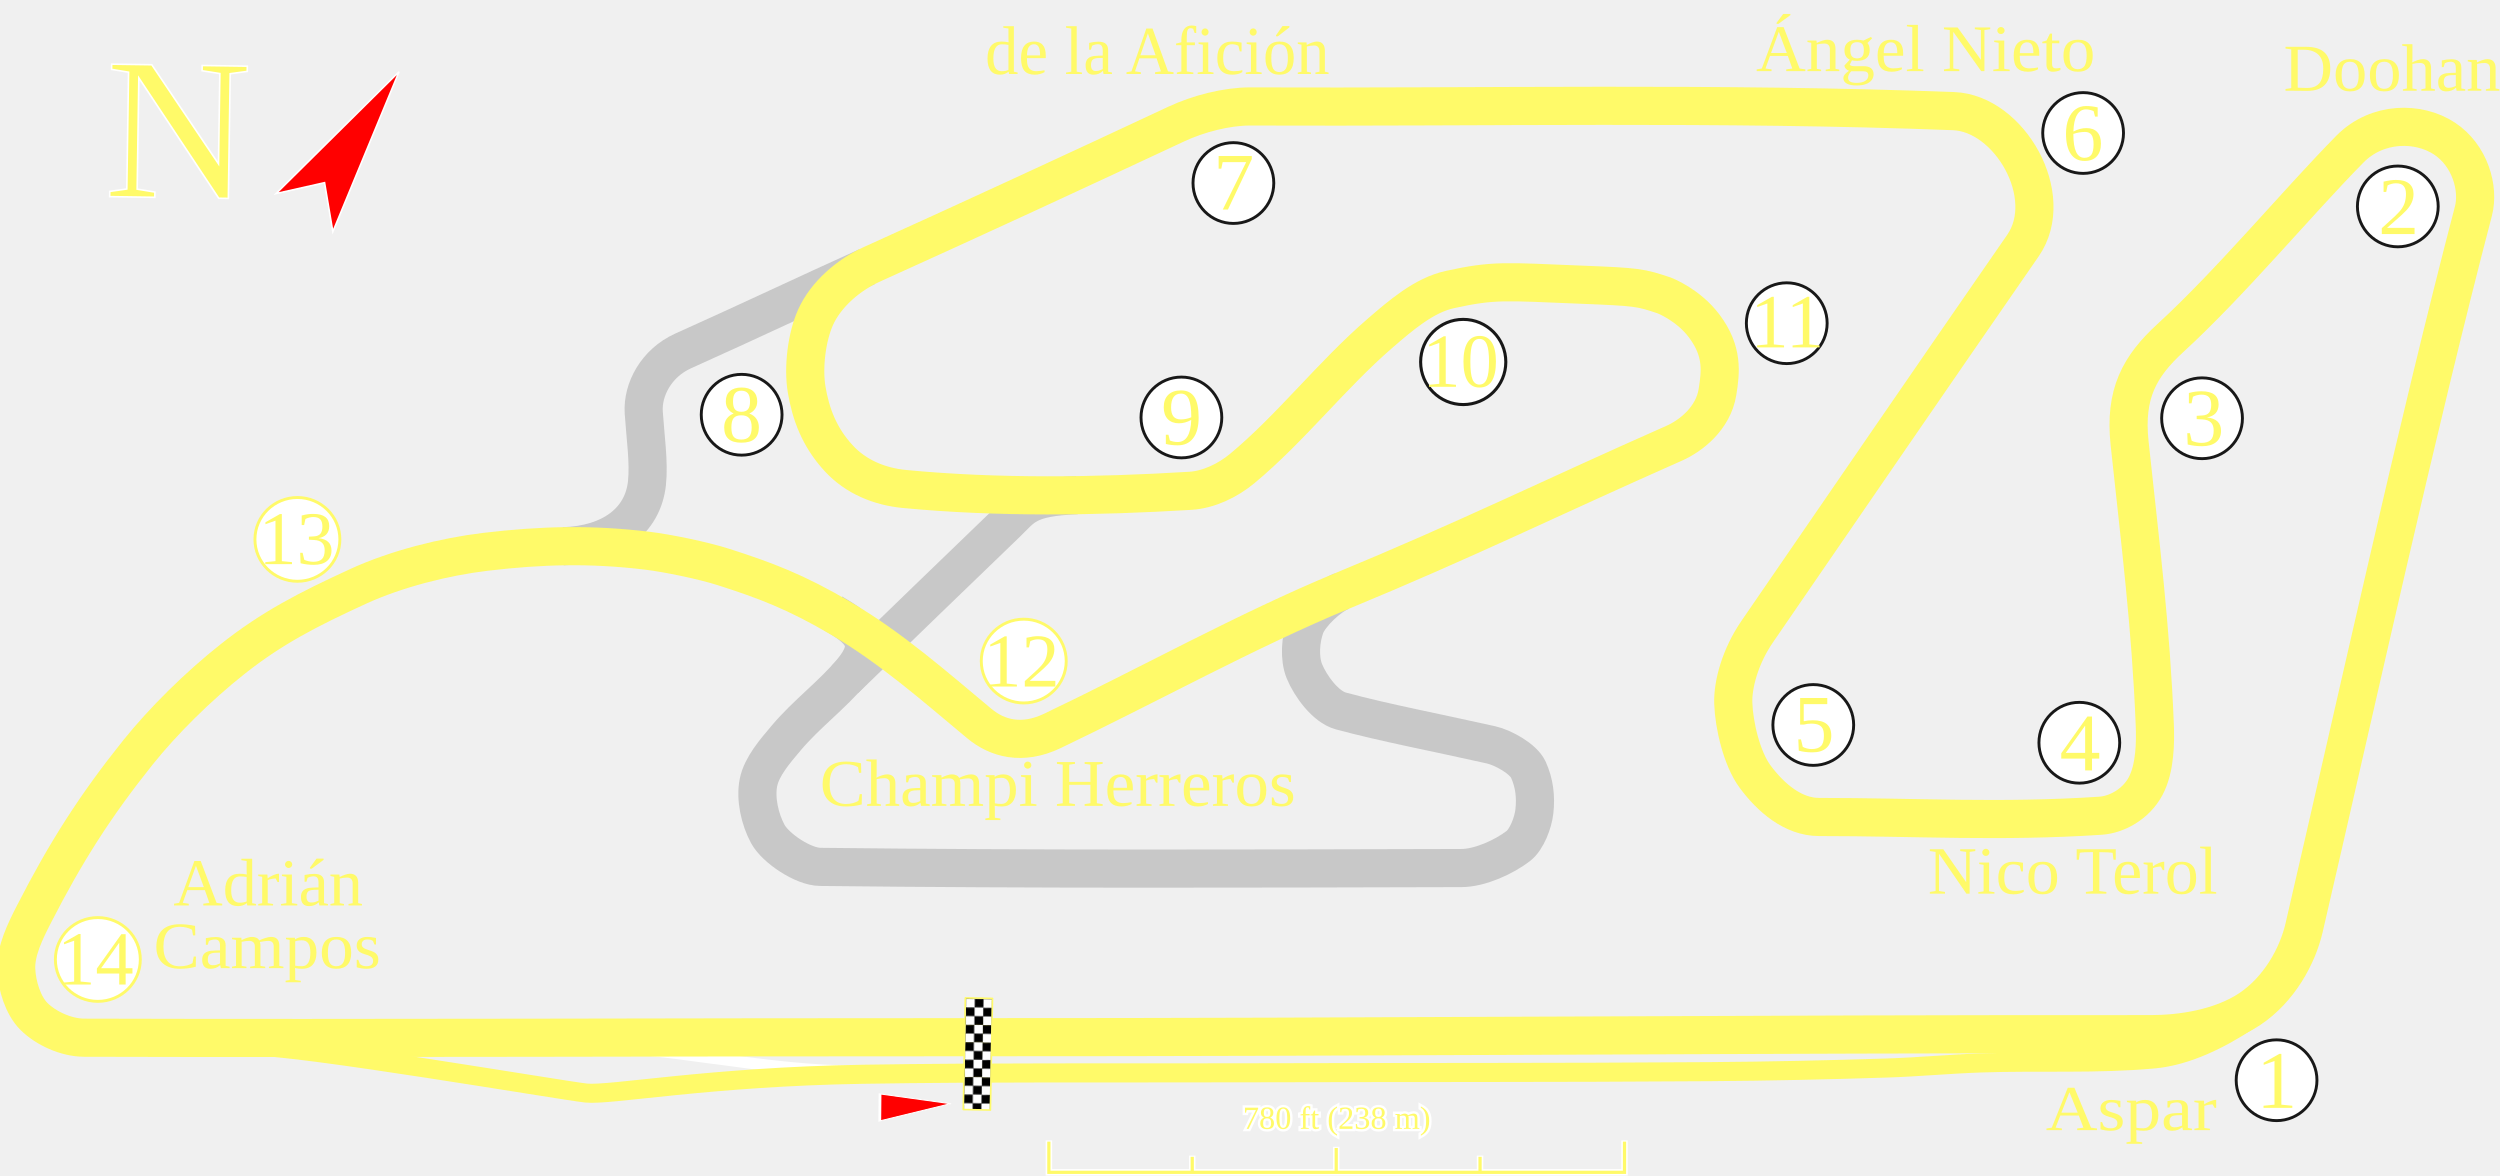
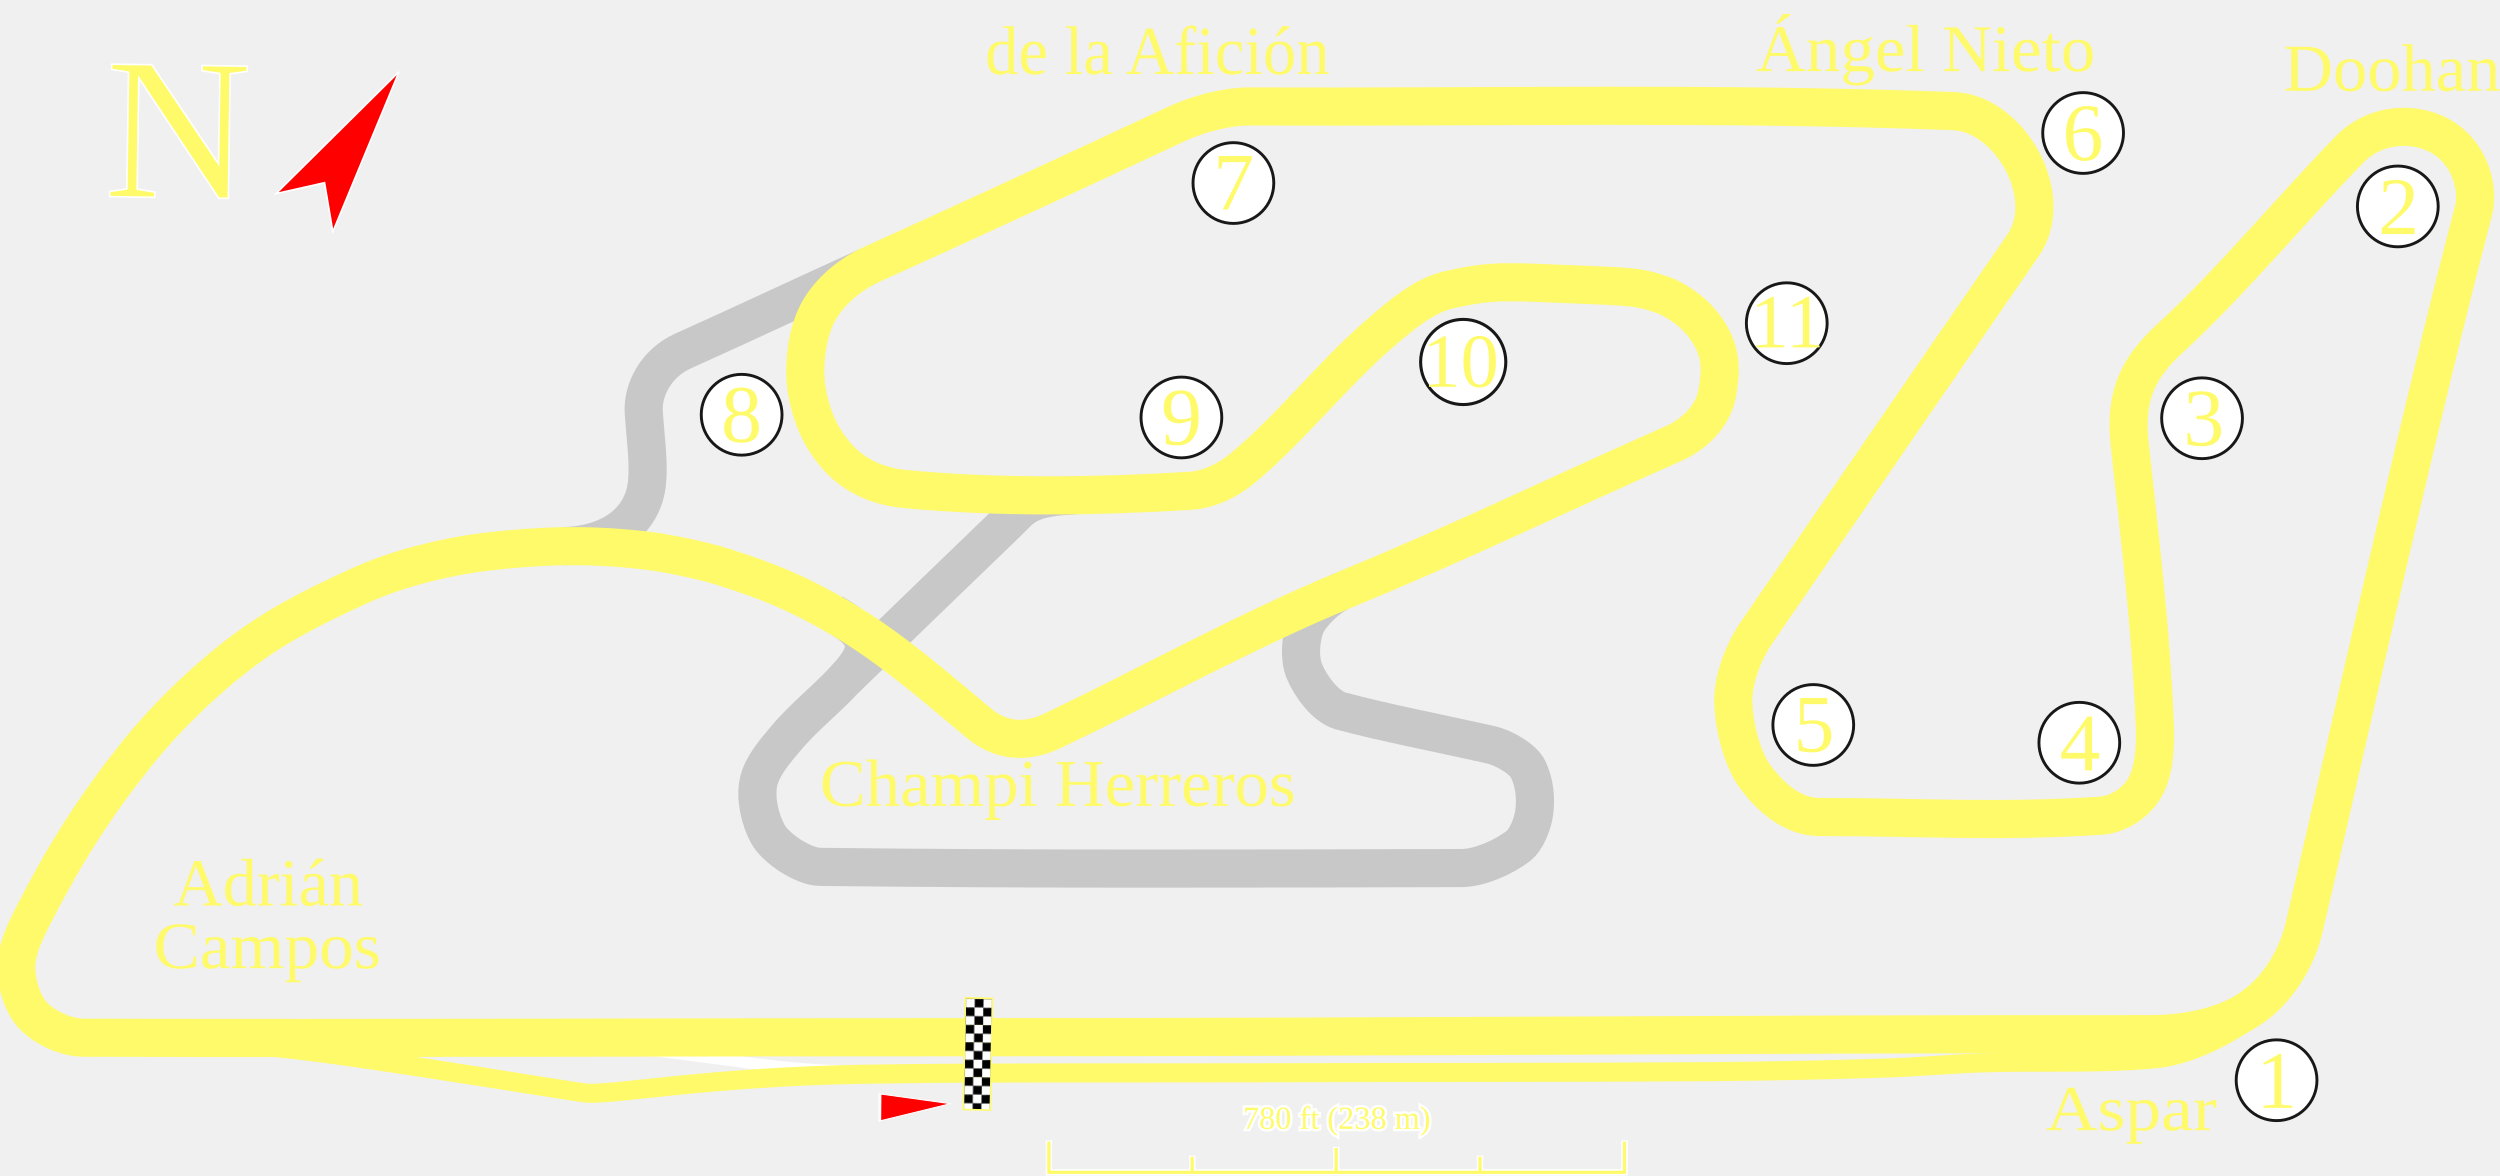
<svg xmlns="http://www.w3.org/2000/svg" xmlns:xlink="http://www.w3.org/1999/xlink" width="1966.237" height="924.569" id="svg2383" version="1.0">
  <defs id="defs2385">
    <clipPath clipPathUnits="userSpaceOnUse" id="clipPath3490-7">
      <rect style="fill:#006a00;fill-opacity:1;fill-rule:nonzero;stroke:none" id="rect3492-1" width="1511.787" height="1003.748" x="683.14" y="104.104" transform="matrix(-0.7183395,0.6956928,-0.6956928,-0.7183395,0,0)" />
    </clipPath>
    <pattern patternUnits="userSpaceOnUse" width="10.794" height="10.774" patternTransform="matrix(-0.5630234,-0.534067,0.534067,-0.5630234,1593.725,910.5704)" id="pattern4256-2">
      <g id="g4248-4" transform="matrix(0.5878912,6.0987118e-3,-6.0987118e-3,0.5878912,-595.3809,-720.7077)">
        <rect style="opacity:1;fill:black;fill-opacity:1;stroke:none;stroke-width:0.5;stroke-linecap:round;stroke-linejoin:round;stroke-miterlimit:4;stroke-dasharray:none;stroke-dashoffset:0;stroke-opacity:1" id="rect4250-5" width="18.173" height="18.096" x="1025.535" y="1215.281" />
        <rect style="opacity:1;fill:white;fill-opacity:1;stroke:none;stroke-width:0.5;stroke-linecap:round;stroke-linejoin:round;stroke-miterlimit:4;stroke-dasharray:none;stroke-dashoffset:0;stroke-opacity:1" id="rect4252-5" width="9.075" height="9.075" x="1025.535" y="1215.281" />
        <rect style="opacity:1;fill:white;fill-opacity:1;stroke:none;stroke-width:0.5;stroke-linecap:round;stroke-linejoin:round;stroke-miterlimit:4;stroke-dasharray:none;stroke-dashoffset:0;stroke-opacity:1" id="rect4254-1" width="9.075" height="9.075" x="1034.641" y="1224.344" />
      </g>
    </pattern>
    <pattern xlink:href="#pattern4256-2" id="pattern4264-8" patternTransform="matrix(-0.7760302,9.7935943e-4,-9.7935943e-4,-0.7760302,-1599.831,380.49)" />
    <clipPath clipPathUnits="userSpaceOnUse" id="clipPath3494-9">
      <rect style="fill:#006a00;fill-opacity:1;fill-rule:nonzero;stroke:none" id="rect3496-48" width="2168.193" height="1468.418" x="-4232.846" y="-2372.13" transform="matrix(-0.9472965,-0.3203582,0.9519016,-0.3064038,0,0)" />
    </clipPath>
    <clipPath clipPathUnits="userSpaceOnUse" id="clipPath9716">
      <path id="path9718" d="M 871.135,932.363 C 1314.876,1345.252 1758.616,1758.14 2202.356,2171.029 2375.779,1984.647 2549.202,1798.266 2722.625,1611.884 2278.885,1198.996 1835.145,786.108 1391.405,373.219 1217.982,559.601 1044.559,745.982 871.135,932.363 Z" style="fill:#6a6a6a;fill-opacity:1;fill-rule:nonzero;stroke:#010101;stroke-width:0.943;stroke-linecap:round;stroke-linejoin:round;stroke-miterlimit:4;stroke-dasharray:none;stroke-dashoffset:0;stroke-opacity:1" />
    </clipPath>
  </defs>
  <g id="layer1" transform="translate(-572.7607,-933.5801)">
    <path id="path3194" d="m 2332.733,1732.948 c -21.191,14.036 -42.467,28.615 -68.219,30.976 -44.941,4.119 -90.835,1.624 -136.224,3.172 -24.642,0.84 -49.225,3.2 -73.867,3.993 -46.278,1.49 -92.59,2.513 -138.895,2.857 -122.336,0.909 -244.686,0.524 -367.028,0.901 -99.802,0.307 -200.608,0.292 -299.404,1.153 -76.453,0.666 -153.942,-20.92 -228.98,-19.927" style="fill:none;stroke:#ffffff;stroke-width:8.902;stroke-linecap:butt;stroke-linejoin:round;stroke-miterlimit:4;stroke-dasharray:none;stroke-opacity:1" />
    <path id="path3186" d="m 1015.708,1363.209 c 0,0 0,0 0,0 37.956,-1.151 62.605,-19.939 65.86,-49.411 1.815,-16.436 -1.297,-37.09 -2.505,-55.763 -1.179,-18.233 10.049,-39.052 30.971,-48.445 54.184,-24.327 93.915,-43.355 144.671,-66.277" style="fill:none;stroke:#ffffff;stroke-width:21.619;stroke-linecap:butt;stroke-linejoin:round;stroke-miterlimit:4;stroke-dasharray:none;stroke-opacity:1" />
    <path id="path3188" d="m 1240.869,1424.281 c 33.333,19.217 67.043,49.156 102.091,78.339 14.148,11.781 33.642,17.202 57.486,5.824 74.694,-35.644 154.252,-78.776 228.269,-110.262" style="fill:none;stroke:#ffffff;stroke-width:21.619;stroke-linecap:butt;stroke-linejoin:round;stroke-miterlimit:4;stroke-dasharray:none;stroke-opacity:1" />
    <path id="path3190" d="m 1419.8,1323.036 c -40.123,1.72 -42.286,9.378 -55.931,22.501 -40.094,38.559 -83.569,80.652 -126.542,122.309" style="fill:none;stroke:#ffffff;stroke-width:21.619;stroke-linecap:butt;stroke-linejoin:round;stroke-miterlimit:4;stroke-dasharray:none;stroke-opacity:1" />
    <path style="fill:none;stroke:#c8c8c8;stroke-width:30;stroke-linecap:butt;stroke-linejoin:round;stroke-miterlimit:4;stroke-dasharray:none;stroke-opacity:1" d="m 1254.705,1143.314 c -50.756,22.922 -90.487,41.95 -144.671,66.277 -20.922,9.393 -32.15,30.212 -30.971,48.445 1.208,18.673 4.32,39.326 2.505,55.763 -3.255,29.472 -27.904,48.259 -65.86,49.411 0,0 0,0 0,0" id="path3178" />
    <path style="fill:none;stroke:#c8c8c8;stroke-width:30;stroke-linecap:butt;stroke-linejoin:round;stroke-miterlimit:4;stroke-dasharray:none;stroke-opacity:1" d="m 1419.8,1323.036 c -40.123,1.72 -42.286,9.378 -55.931,22.501 -40.094,38.559 -83.569,80.652 -126.542,122.309" id="path3182" />
    <path style="fill:none;stroke:#c8c8c8;stroke-width:30;stroke-linecap:butt;stroke-linejoin:round;stroke-miterlimit:4;stroke-dasharray:none;stroke-opacity:1" d="m 1628.002,1398.478 c -10.263,4.145 -25.082,18.271 -28.639,27.813 -3.741,10.034 -4.906,24.949 -0.7,35.233 4.701,11.496 16.551,27.96 28.697,31.235 34.909,9.416 74.6,16.875 118.073,26.639 9.515,2.137 25.531,10.973 29.421,19.621 4.688,10.422 5.97,21.196 4.688,32.729 -0.984,8.854 -5.951,22.084 -12.763,27.307 -10.979,8.417 -29.875,17.206 -44.722,17.244 -174.552,0.453 -333.902,1.046 -504.286,-0.923 -13.377,-0.155 -35.024,-14.636 -41.139,-25.882 -6.224,-11.447 -9.931,-27.798 -7.341,-40.518 2.579,-12.669 13.086,-24.61 21.919,-35.108 15.706,-18.667 36.152,-33.706 51.695,-52.386 18.51,-22.245 7.582,-32.475 -15.383,-45.802" id="path2406" />
    <path style="fill:none;stroke:#fffa69;stroke-width:15;stroke-linecap:butt;stroke-linejoin:round;stroke-miterlimit:4;stroke-dasharray:none;stroke-opacity:1" d="m 770.474,1756.322 c 37.519,-0.496 244.478,34.916 263.256,36.936 18.778,2.02 96.496,-12.792 217.846,-14.777 98.787,-1.615 199.603,-0.845 299.404,-1.153 122.343,-0.377 244.692,0.012 367.028,-0.901 46.305,-0.344 92.617,-1.367 138.895,-2.857 24.642,-0.793 49.226,-3.153 73.867,-3.993 45.389,-1.548 91.283,0.947 136.224,-3.172 25.752,-2.361 52.386,-15.702 73.578,-29.738" id="path3184" />
    <g style="display:inline;enable-background:new" id="g3227" transform="matrix(1.271727,0,0,1.271727,-114.7073,-19.79135)">
      <path id="path3225" style="fill:none;stroke:#ffffff;stroke-width:4;stroke-linecap:butt;stroke-linejoin:miter;stroke-miterlimit:4;stroke-dasharray:none;stroke-opacity:1" d="m 1545.25,1454.947 0,19.738 -356,0 0,-19.738 m 266.66,9.391 0,10.347 m -178,-10.347 0,10.347 m 89.05,-15.801 0,15.757" />
      <path d="m 1545.25,1455.702 0,18.983 -356,0 0,-18.983 m 266.66,9.391 0,9.592 m -178,-9.592 0,9.592 m 89.05,-15.046 0,15.002" style="fill:none;stroke:#fffa69;stroke-width:2;stroke-linecap:butt;stroke-linejoin:miter;stroke-miterlimit:4;stroke-dasharray:none;stroke-opacity:1" id="path2423" />
      <use x="0" y="0" xlink:href="#text2441" id="use3370" style="stroke:#ffffff;stroke-width:3;stroke-miterlimit:4;stroke-dasharray:none;stroke-opacity:1" width="744.094" height="1052.362" />
      <text id="text2441" y="1447.795" x="1309.232" style="font-style:normal;font-weight:normal;line-height:0%;font-family:'Times New Roman';writing-mode:lr-tb;fill:#fffa69;fill-opacity:1" xml:space="preserve">
        <tspan y="1447.795" x="1309.232" id="tspan2443" style="font-size:20px;line-height:1.25">780 ft (238 m)</tspan>
      </text>
    </g>
    <g id="g3483" transform="translate(-174.3137,8.107612)">
      <text transform="rotate(0.8561019)" id="text3180" y="1067.555" x="844.806" style="font-style:normal;font-weight:normal;line-height:0%;font-family:'Times New Roman';fill:#fffa69;fill-opacity:1;stroke:#ffffff;stroke-width:1.272px;stroke-linecap:butt;stroke-linejoin:miter;stroke-opacity:1" xml:space="preserve">
        <tspan y="1067.555" x="844.806" id="tspan3182" style="font-size:159.161px;line-height:1.25;stroke-width:1.272">N</tspan>
      </text>
      <path id="path2745" d="m 1060.942,981.848 -52.093,125.839 -6.514,-38.539 -38.136,8.564 96.743,-95.864 z" style="fill:#ff0000;fill-opacity:1;fill-rule:nonzero;stroke:#ffffff;stroke-width:1.272;stroke-linecap:round;stroke-linejoin:miter;stroke-miterlimit:4;stroke-dasharray:none;stroke-dashoffset:0;stroke-opacity:1" />
    </g>
    <g id="g3566" transform="matrix(1.148202,0,0,1.148202,90.4212,246.2985)">
      <circle transform="matrix(0.9438775,0,0,0.9438775,1288.97,-254.9688)" id="path3564" style="display:inline;overflow:visible;visibility:visible;fill:#ffffff;fill-opacity:1;fill-rule:nonzero;stroke:#181818;stroke-width:2.119;stroke-linecap:round;stroke-linejoin:round;stroke-miterlimit:4;stroke-dasharray:none;stroke-dashoffset:66;stroke-opacity:1;marker:none;enable-background:accumulate" cx="731.576" cy="1688.229" r="29.311" />
      <text id="text3450" y="1357.435" x="1965.626" style="font-style:normal;font-weight:normal;line-height:0%;font-family:'Times New Roman';writing-mode:lr-tb;fill:#fffa69;fill-opacity:1;stroke:none" xml:space="preserve">
        <tspan y="1357.435" x="1965.626" id="tspan3452" style="font-size:56px;line-height:1.25">1</tspan>
      </text>
    </g>
    <g id="g3559" transform="matrix(1.148202,0,0,1.148202,178.0165,101.6533)">
      <circle transform="matrix(0.9438775,0,0,0.9438775,1295.725,-727.5324)" id="path3557" style="display:inline;overflow:visible;visibility:visible;fill:#ffffff;fill-opacity:1;fill-rule:nonzero;stroke:#181818;stroke-width:2.119;stroke-linecap:round;stroke-linejoin:round;stroke-miterlimit:4;stroke-dasharray:none;stroke-dashoffset:66;stroke-opacity:1;marker:none;enable-background:accumulate" cx="731.576" cy="1688.229" r="29.311" />
      <text id="text3454" y="884.871" x="1972.804" style="font-style:normal;font-weight:normal;line-height:0%;font-family:'Times New Roman';writing-mode:lr-tb;fill:#fffa69;fill-opacity:1;stroke:none" xml:space="preserve">
        <tspan y="884.871" x="1972.804" id="tspan3456" style="font-size:56px;line-height:1.25">2</tspan>
      </text>
    </g>
    <g id="g3552" transform="matrix(1.148202,0,0,1.148202,128.91,97.61459)">
      <circle transform="matrix(0.9438775,0,0,0.9438775,1204.403,-578.916)" id="path3550" style="display:inline;overflow:visible;visibility:visible;fill:#ffffff;fill-opacity:1;fill-rule:nonzero;stroke:#181818;stroke-width:2.119;stroke-linecap:round;stroke-linejoin:round;stroke-miterlimit:4;stroke-dasharray:none;stroke-dashoffset:66;stroke-opacity:1;marker:none;enable-background:accumulate" cx="731.576" cy="1688.229" r="29.311" />
      <text id="text3458" y="1033.16" x="1882.111" style="font-style:normal;font-weight:normal;line-height:0%;font-family:'Times New Roman';writing-mode:lr-tb;fill:#fffa69;fill-opacity:1;stroke:none" xml:space="preserve">
        <tspan y="1033.16" x="1882.111" id="tspan3460" style="font-size:56px;line-height:1.25">3</tspan>
      </text>
    </g>
    <g id="g3545" transform="matrix(1.148202,0,0,1.148202,47.01081,105.8631)">
      <circle transform="matrix(0.9438775,0,0,0.9438775,1191.668,-363.8379)" id="path3543" style="display:inline;overflow:visible;visibility:visible;fill:#ffffff;fill-opacity:1;fill-rule:nonzero;stroke:#181818;stroke-width:2.119;stroke-linecap:round;stroke-linejoin:round;stroke-miterlimit:4;stroke-dasharray:none;stroke-dashoffset:66;stroke-opacity:1;marker:none;enable-background:accumulate" cx="731.576" cy="1688.229" r="29.311" />
      <text id="text3462" y="1248.566" x="1868.72" style="font-style:normal;font-weight:normal;line-height:0%;font-family:'Times New Roman';writing-mode:lr-tb;fill:#fffa69;fill-opacity:1;stroke:none" xml:space="preserve">
        <tspan y="1248.566" x="1868.72" id="tspan3464" style="font-size:56px;line-height:1.25">4</tspan>
      </text>
    </g>
    <g id="g3538" transform="matrix(1.148202,0,0,1.148202,36.91439,70.4734)">
      <circle transform="matrix(0.9438775,0,0,0.9438775,1018.223,-345.1814)" id="path3536" style="display:inline;overflow:visible;visibility:visible;fill:#ffffff;fill-opacity:1;fill-rule:nonzero;stroke:#181818;stroke-width:2.119;stroke-linecap:round;stroke-linejoin:round;stroke-miterlimit:4;stroke-dasharray:none;stroke-dashoffset:66;stroke-opacity:1;marker:none;enable-background:accumulate" cx="731.576" cy="1688.229" r="29.311" />
      <text id="text3466" y="1266.511" x="1695.247" style="font-style:normal;font-weight:normal;line-height:0%;font-family:'Times New Roman';writing-mode:lr-tb;fill:#fffa69;fill-opacity:1;stroke:none" xml:space="preserve">
        <tspan y="1266.511" x="1695.247" id="tspan3468" style="font-size:56px;line-height:1.25">5</tspan>
      </text>
    </g>
    <g id="g3531" transform="matrix(1.148202,0,0,1.148202,241.549,-18.2911)">
      <circle transform="matrix(0.9438775,0,0,0.9438775,1024.834,-673.3679)" id="path3529" style="display:inline;overflow:visible;visibility:visible;fill:#ffffff;fill-opacity:1;fill-rule:nonzero;stroke:#181818;stroke-width:2.119;stroke-linecap:round;stroke-linejoin:round;stroke-miterlimit:4;stroke-dasharray:none;stroke-dashoffset:66;stroke-opacity:1;marker:none;enable-background:accumulate" cx="731.576" cy="1688.229" r="29.311" />
      <text id="text3470" y="938.708" x="1701.229" style="font-style:normal;font-weight:normal;line-height:0%;font-family:'Times New Roman';writing-mode:lr-tb;fill:#fffa69;fill-opacity:1;stroke:none" xml:space="preserve">
        <tspan y="938.708" x="1701.229" id="tspan3472" style="font-size:56px;line-height:1.25">6</tspan>
      </text>
    </g>
    <g id="g3524" transform="matrix(1.148202,0,0,1.148202,279.6927,-317.3558)">
      <circle transform="matrix(0.9438775,0,0,0.9438775,409.5747,-378.625)" id="path3522" style="display:inline;overflow:visible;visibility:visible;fill:#ffffff;fill-opacity:1;fill-rule:nonzero;stroke:#181818;stroke-width:2.119;stroke-linecap:round;stroke-linejoin:round;stroke-miterlimit:4;stroke-dasharray:none;stroke-dashoffset:66;stroke-opacity:1;marker:none;enable-background:accumulate" cx="731.576" cy="1688.229" r="29.311" />
      <text id="text3474" y="1233.013" x="1086.298" style="font-style:normal;font-weight:normal;line-height:0%;font-family:'Times New Roman';writing-mode:lr-tb;fill:#fffa69;fill-opacity:1;stroke:none" xml:space="preserve">
        <tspan y="1233.013" x="1086.298" id="tspan3476" style="font-size:56px;line-height:1.25">7</tspan>
      </text>
    </g>
    <g id="g3517" transform="matrix(1.148202,0,0,1.148202,-318.9445,-103.025)">
      <circle transform="matrix(0.9438775,0,0,0.9438775,594.1018,-406.5789)" id="path3515" style="display:inline;overflow:visible;visibility:visible;fill:#ffffff;fill-opacity:1;fill-rule:nonzero;stroke:#181818;stroke-width:2.119;stroke-linecap:round;stroke-linejoin:round;stroke-miterlimit:4;stroke-dasharray:none;stroke-dashoffset:66;stroke-opacity:1;marker:none;enable-background:accumulate" cx="731.576" cy="1688.229" r="29.311" />
      <text id="text3478" y="1205.497" x="1270.538" style="font-style:normal;font-weight:normal;line-height:0%;font-family:'Times New Roman';writing-mode:lr-tb;fill:#fffa69;fill-opacity:1;stroke:none" xml:space="preserve">
        <tspan y="1205.497" x="1270.538" id="tspan3480" style="font-size:56px;line-height:1.25">8</tspan>
      </text>
    </g>
    <g id="g3510" transform="matrix(1.148202,0,0,1.148202,-266.8351,11.69166)">
      <circle transform="matrix(0.9438775,0,0,0.9438775,849.9459,-504.626)" id="path3508" style="display:inline;overflow:visible;visibility:visible;fill:#ffffff;fill-opacity:1;fill-rule:nonzero;stroke:#181818;stroke-width:2.119;stroke-linecap:round;stroke-linejoin:round;stroke-miterlimit:4;stroke-dasharray:none;stroke-dashoffset:66;stroke-opacity:1;marker:none;enable-background:accumulate" cx="731.576" cy="1688.229" r="29.311" />
      <text id="text3482" y="1107.395" x="1526.56" style="font-style:normal;font-weight:normal;line-height:0%;font-family:'Times New Roman';writing-mode:lr-tb;fill:#fffa69;fill-opacity:1;stroke:none" xml:space="preserve">
        <tspan y="1107.395" x="1526.56" id="tspan3484" style="font-size:56px;line-height:1.25">9</tspan>
      </text>
    </g>
    <g id="g3470" transform="matrix(0.902868,0,0,0.902868,157.3059,118.5085)">
      <circle id="path3501" style="display:inline;overflow:visible;visibility:visible;fill:#ffffff;fill-opacity:1;fill-rule:nonzero;stroke:#181818;stroke-width:2.682;stroke-linecap:round;stroke-linejoin:round;stroke-miterlimit:4;stroke-dasharray:none;stroke-dashoffset:66;stroke-opacity:1;marker:none;enable-background:accumulate" cx="1734.773" cy="1218.084" r="37.104" />
      <text id="text3486" y="1239.695" x="1699.129" style="font-style:normal;font-weight:normal;line-height:0%;font-family:'Times New Roman';writing-mode:lr-tb;fill:#fffa69;fill-opacity:1;stroke:none" xml:space="preserve">
        <tspan y="1239.695" x="1699.129" id="tspan3488" style="font-size:66.649px;line-height:1.25">10</tspan>
      </text>
    </g>
    <g id="g3478" transform="matrix(0.902868,0,0,0.902868,303.1626,89.49285)">
      <circle id="path3494" style="display:inline;overflow:visible;visibility:visible;fill:#ffffff;fill-opacity:1;fill-rule:nonzero;stroke:#181818;stroke-width:2.543;stroke-linecap:round;stroke-linejoin:round;stroke-miterlimit:4;stroke-dasharray:none;stroke-dashoffset:66;stroke-opacity:1;marker:none;enable-background:accumulate" cx="1855.056" cy="1216.443" r="35.183" />
      <text id="text3490" y="1237.534" x="1823.32" style="font-style:normal;font-weight:normal;line-height:0%;font-family:'Times New Roman';writing-mode:lr-tb;fill:#fffa69;fill-opacity:1;stroke:none" xml:space="preserve">
        <tspan y="1237.534" x="1823.32" id="tspan3492" style="font-size:66.818px;line-height:1.25">11</tspan>
      </text>
    </g>
    <path id="path3573" style="fill:none;stroke:#fffa69;stroke-width:30;stroke-linecap:butt;stroke-linejoin:round;stroke-miterlimit:4;stroke-dasharray:none;stroke-opacity:1" d="m 1628.358,1398.33 c -74.339,30.71 -153.22,74.47 -227.913,110.114 -23.843,11.378 -43.338,5.957 -57.486,-5.824 -35.047,-29.183 -68.795,-59.059 -108.764,-82.639 -35.449,-20.914 -59.881,-30.053 -92.317,-40.428 -15.928,-5.095 -43.692,-10.876 -60.335,-12.877 -44.062,-5.299 -82.761,-4.351 -126.965,0.909 -32.199,3.832 -70.278,13.474 -99.869,27.052 -40.617,18.637 -68.181,32.963 -98.803,57.135 -27.424,21.648 -55.039,49.107 -74.638,73.572 -33.78,42.166 -57.038,78.832 -81.825,127.297 -6.874,13.44 -14.57,28.967 -13.923,43.528 0.556,12.519 5.352,28.221 13.855,36.738 9.319,9.335 25.329,16.774 39.611,16.818 231.552,0.7 469.183,-0.48 703.774,-0.4 307.41,0.104 614.57,-2.632 921.54,-2.38 23.594,0.019 55.005,-4.474 77.959,-19.794 22.955,-15.32 37.453,-41.466 42.652,-63.874 41.952,-180.829 88.758,-393.784 133.172,-563.612 4.72,-18.046 -2.748,-43.927 -22.79,-57.13 -20.042,-13.203 -52.658,-13.728 -74.479,8.469 -42.03,42.752 -93.758,105.089 -140.932,148.323 -24.366,22.331 -36.359,43.898 -32.211,82.748 8.377,78.46 16.805,145.034 19.82,221.717 0.521,13.239 0.404,33.926 -7.293,48.247 -7.697,14.321 -22.976,22.277 -35.268,23.093 -78.624,5.222 -145.449,0.994 -221.442,1.002 -20.527,0 -37.999,-15.113 -50.34,-31.74 -10.459,-14.091 -16.624,-40.505 -17.175,-57.819 -0.46,-14.438 5.257,-36.511 18.908,-56.371 74.619,-108.555 132.781,-193.533 208.893,-303.434 26.933,-38.89 -10.541,-104.103 -54.546,-105.792 -183.646,-7.046 -366.959,-2.869 -553.144,-3.668 -18.565,-0.08 -41.122,5.852 -57.956,13.729 -78.641,36.796 -160.186,74.504 -239.465,110.345 -18.51,8.368 -36.245,23.579 -44.411,41.632 -7.09,15.675 -9.941,39.865 -7.067,56.915 3.238,19.206 9.818,37.252 25.045,53.878 13.804,15.073 32.688,22.514 51.893,24.351 73.418,7.023 150.815,5.909 224.727,1.444 14.614,-0.883 29.59,-8.139 40.851,-17.485 38.55,-31.996 70.364,-73.595 108.583,-106.541 16.226,-13.988 34.432,-29.798 54.751,-34.258 34.846,-7.649 43.236,-6.248 103.727,-3.823 44.029,1.765 46.13,2.141 65.042,8.508 0,0 18.728,7.143 31.385,24.078 14.879,19.907 12.872,36 10.367,51.769 -3.34,21.022 -21.228,34.67 -34.042,40.33 -94.375,41.684 -163.321,75.733 -261.154,116.148 z" />
    <g style="display:inline;enable-background:new" transform="matrix(1.239874,1.071561,1.071561,-1.239874,-1340.104,1252.46)" id="g4801" clip-path="url(#clipPath9716)">
      <path clip-path="url(#clipPath3494-9)" transform="matrix(-0.358939,0.3679125,-1.115112,-1.087914,3587.072,1686.658)" d="m 1696.441,1398.425 -25.154,0.581 12.074,-22.074 z" id="path3463" style="display:inline;fill:#ff0000;fill-opacity:1;stroke:#ffffff;stroke-width:0.867;stroke-linecap:round;stroke-linejoin:miter;stroke-miterlimit:4;stroke-dasharray:none;stroke-dashoffset:0;stroke-opacity:1" />
      <rect clip-path="url(#clipPath3490-7)" ry="0" transform="rotate(-140.2424,-8.237438,66.22137)" y="376.017" x="-1620.884" height="53.589" width="13.041" id="rect3457" style="display:inline;fill:url(#pattern4264-8);fill-opacity:1;stroke:#fffa69;stroke-width:0.776;stroke-linecap:round;stroke-linejoin:round;stroke-miterlimit:4;stroke-dasharray:none;stroke-dashoffset:0;stroke-opacity:1" />
      <rect style="fill:url(#pattern4256-2);stroke:none" width="0" height="0" x="1593.725" y="910.57" id="rect4262" />
    </g>
    <text xml:space="preserve" style="font-style:normal;font-weight:normal;font-size:53.333px;line-height:0%;font-family:'Times New Roman';-inkscape-font-specification:'Times New Roman';letter-spacing:0px;word-spacing:0px;fill:#fffa69;fill-opacity:1;stroke:none" x="2344.33" y="1015.412" id="text3143" transform="scale(1.010413,0.9896946)">
      <tspan id="tspan3145" x="2344.33" y="1015.412" style="font-size:53.333px;line-height:1.25">Doohan</tspan>
    </text>
    <text xml:space="preserve" style="font-style:normal;font-weight:normal;font-size:53.333px;line-height:0%;font-family:'Times New Roman';-inkscape-font-specification:'Times New Roman';letter-spacing:0px;word-spacing:0px;fill:#fffa69;fill-opacity:1;stroke:none" x="1919.231" y="1007.354" id="text3147" transform="scale(1.018038,0.9822812)">
      <tspan id="tspan3149" x="1919.231" y="1007.354" style="font-size:53.333px;line-height:1.25">Ángel Nieto</tspan>
    </text>
    <text xml:space="preserve" style="font-style:normal;font-weight:normal;font-size:53.333px;line-height:0%;font-family:'Times New Roman';-inkscape-font-specification:'Times New Roman';letter-spacing:0px;word-spacing:0px;fill:#fffa69;fill-opacity:1;stroke:none" x="1370.004" y="975.536" id="text3151" transform="scale(0.9836014,1.016672)">
      <tspan id="tspan3153" x="1370.004" y="975.536" style="font-size:53.333px;line-height:1.25">de la Afición</tspan>
    </text>
    <text xml:space="preserve" style="font-style:normal;font-weight:normal;font-size:53.333px;line-height:0%;font-family:'Times New Roman';-inkscape-font-specification:'Times New Roman';letter-spacing:0px;word-spacing:0px;fill:#fffa69;fill-opacity:1;stroke:none" x="1199.585" y="1590.819" id="text3159" transform="scale(1.014964,0.9852564)">
      <tspan id="tspan3161" x="1199.585" y="1590.819" style="font-size:53.333px;line-height:1.25">Champi Herreros</tspan>
    </text>
    <g id="g3451" transform="matrix(0.9221506,0,0,0.9221506,38.09815,131.0524)">
      <text transform="scale(1.006939,0.9931085)" id="text3167" y="1653.938" x="722.684" style="font-style:normal;font-weight:normal;font-size:57.836px;line-height:0%;font-family:'Times New Roman';-inkscape-font-specification:'Times New Roman';letter-spacing:0px;word-spacing:0px;fill:#fffa69;fill-opacity:1;stroke:none" xml:space="preserve">
        <tspan id="tspan3171" y="1653.938" x="722.684" style="font-size:57.836px;line-height:1.25">Adrián</tspan>
      </text>
      <text transform="scale(1.022636,0.9778655)" id="text3175" y="1734.388" x="694.996" style="font-style:normal;font-weight:normal;font-size:57.836px;line-height:0%;font-family:'Times New Roman';-inkscape-font-specification:'Times New Roman';letter-spacing:0px;word-spacing:0px;fill:#fffa69;fill-opacity:1;stroke:none" xml:space="preserve">
        <tspan y="1734.388" x="694.996" id="tspan3177" style="font-size:57.836px;line-height:1.25">Campos</tspan>
      </text>
    </g>
    <text xml:space="preserve" style="font-style:normal;font-weight:normal;font-size:53.333px;line-height:0%;font-family:'Times New Roman';-inkscape-font-specification:'Times New Roman';letter-spacing:0px;word-spacing:0px;fill:#fffa69;fill-opacity:1;stroke:none" x="2066.202" y="1924.363" id="text3139" transform="scale(1.055926,0.9470361)">
      <tspan id="tspan3141" x="2066.202" y="1924.363" style="font-size:53.333px;line-height:1.25">Aspar</tspan>
    </text>
-     <g id="g1621">
-       <ellipse ry="32.945" rx="33.402" cy="1688.204" cx="649.714" id="path3154-6-6" style="fill:#ffffff;stroke:#fffa69;stroke-width:2.296;stroke-linecap:round;stroke-linejoin:miter;stroke-miterlimit:4;stroke-dasharray:none;stroke-dashoffset:0;stroke-opacity:1;fill-opacity:1" />
-       <text id="text3957" y="1707.911" x="617.717" style="font-style:normal;font-weight:normal;font-size:10.834px;line-height:0%;font-family:'Times New Roman';-inkscape-font-specification:'Times New Roman';letter-spacing:0px;word-spacing:0px;fill:#fffa69;fill-opacity:1;stroke:none;stroke-width:0.903" xml:space="preserve">
-         <tspan y="1707.911" x="617.717" id="tspan3959" style="font-size:60.148px;line-height:1.25;stroke-width:0.903">14</tspan>
-       </text>
-     </g>
-     <g id="g1505">
-       <ellipse ry="32.945" rx="33.402" cy="1357.811" cx="806.666" id="path3154-6" style="fill:#ffffff;stroke:#fffa69;stroke-width:2.296;stroke-linecap:round;stroke-linejoin:miter;stroke-miterlimit:4;stroke-dasharray:none;stroke-dashoffset:0;stroke-opacity:1;fill-opacity:1" />
-       <text id="text3953" y="1377.25" x="776.175" style="font-style:normal;font-weight:normal;font-size:10.834px;line-height:0%;font-family:'Times New Roman';-inkscape-font-specification:'Times New Roman';letter-spacing:0px;word-spacing:0px;fill:#fffa69;fill-opacity:1;stroke:none;stroke-width:0.903" xml:space="preserve">
-         <tspan y="1377.25" x="776.175" id="tspan3955" style="font-size:59.63px;line-height:1.25;stroke-width:0.903">13</tspan>
-       </text>
-     </g>
-     <g id="g1389">
-       <ellipse ry="32.945" rx="33.402" cy="1453.511" cx="1377.934" id="path3154-6-5" style="fill:#ffffff;stroke:#fffa69;stroke-width:2.296;stroke-linecap:round;stroke-linejoin:miter;stroke-miterlimit:4;stroke-dasharray:none;stroke-dashoffset:0;stroke-opacity:1;fill-opacity:1" />
-       <text id="text3949" y="1473.557" x="1346.216" style="font-style:normal;font-weight:normal;font-size:10.834px;line-height:0%;font-family:'Times New Roman';-inkscape-font-specification:'Times New Roman';letter-spacing:0px;word-spacing:0px;fill:#fffa69;fill-opacity:1;stroke:none;stroke-width:0.903" xml:space="preserve">
-         <tspan y="1473.557" x="1346.216" id="tspan3951" style="font-size:59.86px;line-height:1.25;stroke-width:0.903">12</tspan>
-       </text>
-     </g>
-     <text xml:space="preserve" style="font-style:normal;font-variant:normal;font-weight:normal;font-stretch:normal;font-size:53.333px;line-height:0%;font-family:'Times New Roman';-inkscape-font-specification:'Times New Roman';letter-spacing:0px;word-spacing:0px;fill:#fffa69;fill-opacity:1;stroke:none" x="2089.052" y="1636.456" id="text3096">
-       <tspan id="tspan3098" x="2089.052" y="1636.456" style="font-size:53.333px;line-height:1.25">Nico Terol</tspan>
-     </text>
  </g>
</svg>
